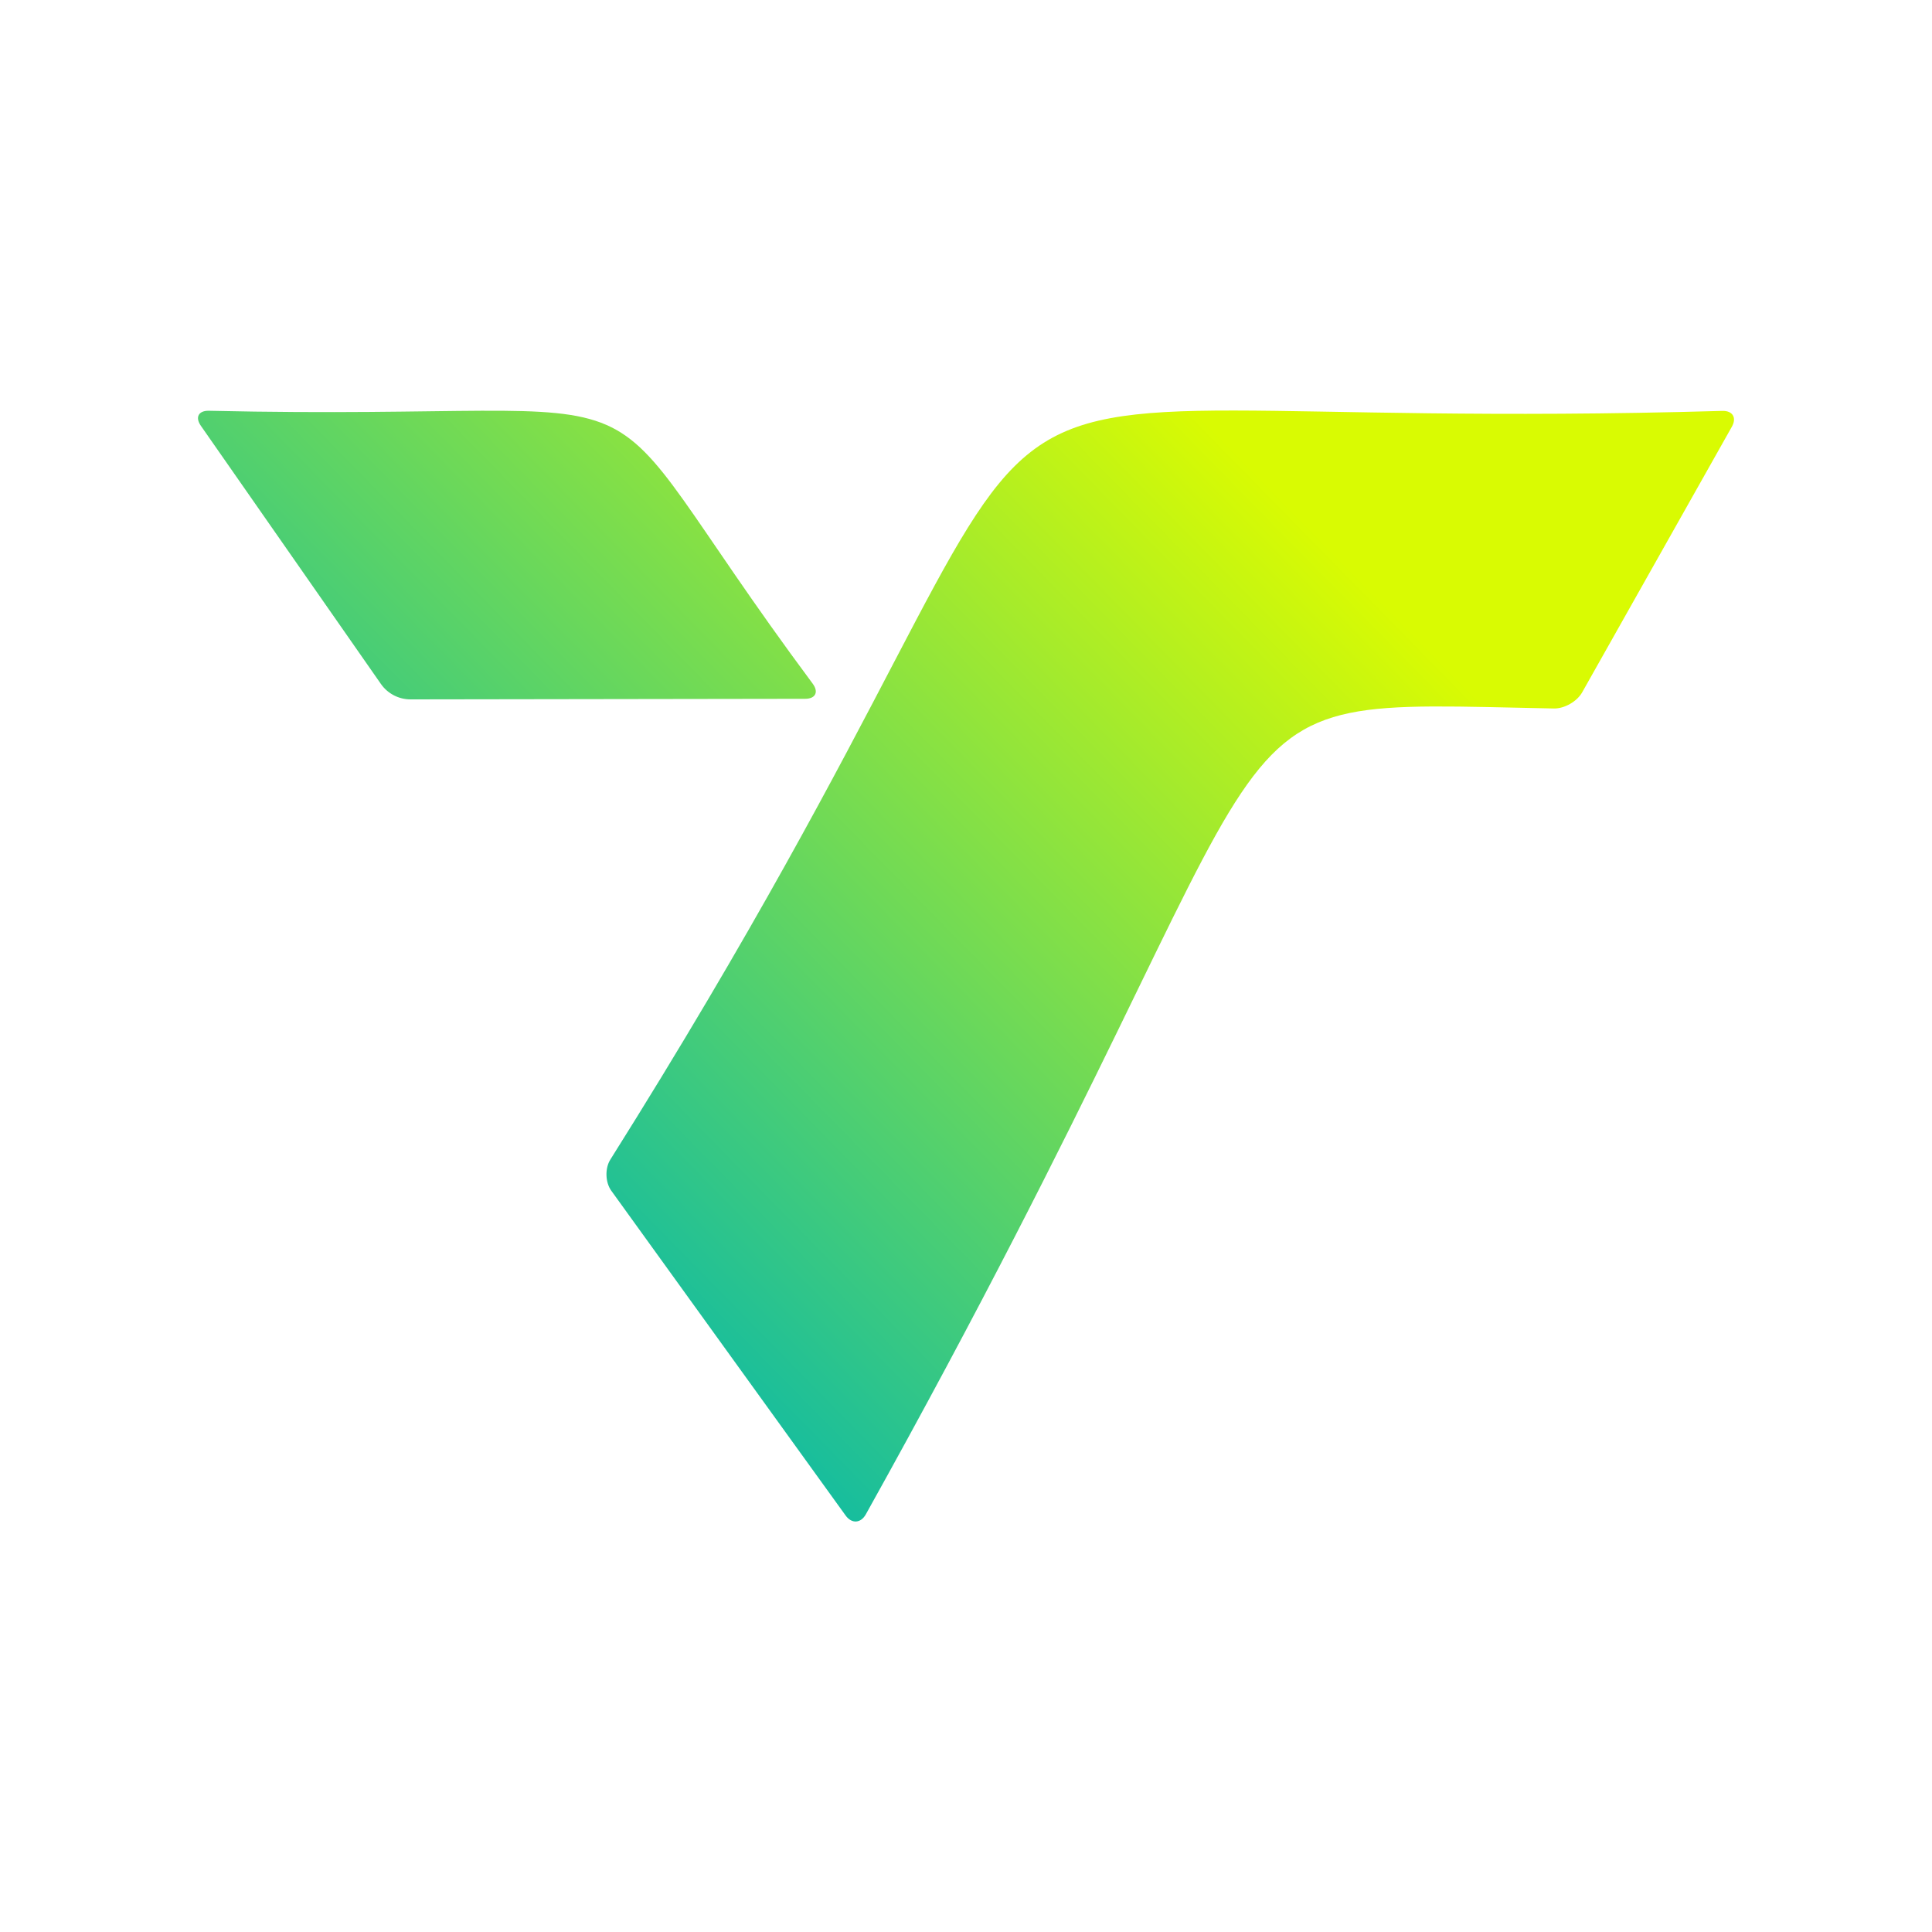
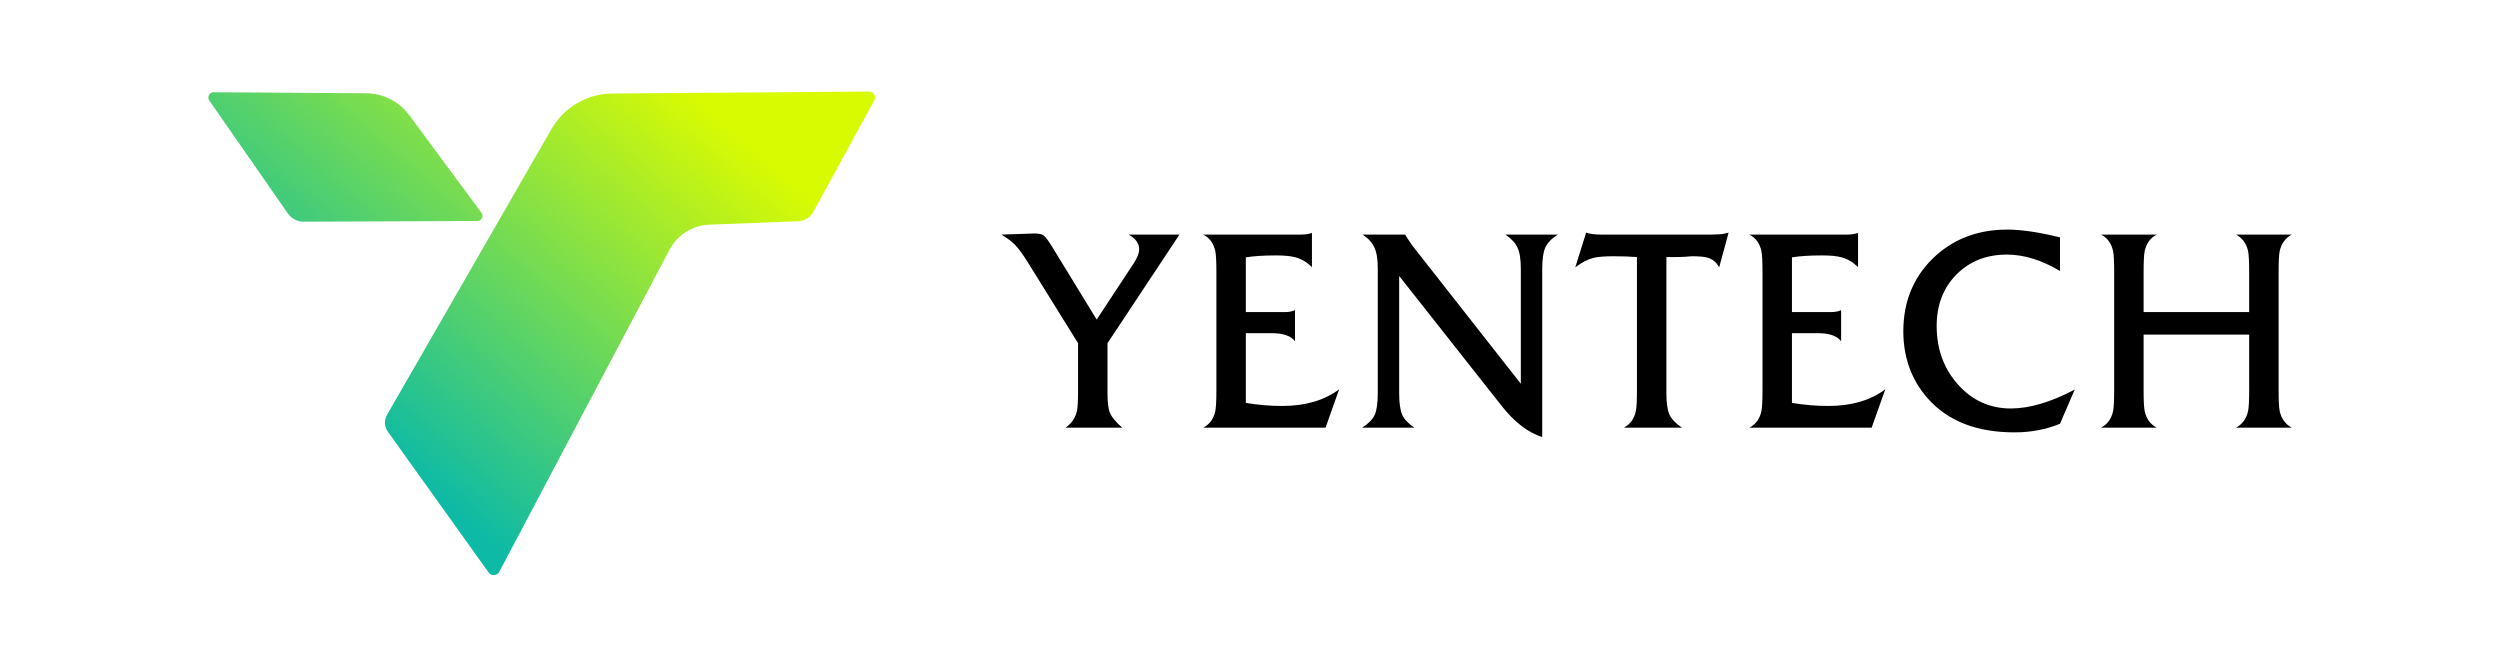
- <svg xmlns="http://www.w3.org/2000/svg" width="512" height="512" viewBox="0 0 135.467 135.467" version="1.1">
+ <svg xmlns="http://www.w3.org/2000/svg" width="1920" height="512" viewBox="0 0 508 135.467">
  <defs>
-     <linearGradient id="gradient" x1="45.952" y1="98.569" x2="100.028" y2="45.51" gradientUnits="userSpaceOnUse">
+     <linearGradient id="a" x1="51.748" x2="100.612" y1="93.783" y2="37.859" gradientTransform="translate(22.162 -19.536)scale(1.29674)" gradientUnits="userSpaceOnUse">
      <stop offset="0" stop-color="#0cbaa6" />
      <stop offset="1" stop-color="#d9fb02" />
    </linearGradient>
  </defs>
-   <g transform="translate(-0.2203178,-0.4437134)" fill="url(#gradient)">
-     <path d="M 14.304,30.299 26.928,48.4 a 2.531,2.531 27.512 0 0 2.08,1.083 l 27.665,-0.041 c 0.731,-0.001 0.967,-0.475 0.531,-1.062 C 39.597,24.696 50.318,30.049 14.87,29.246 c -0.73,-0.017 -0.983,0.454 -0.565,1.053 z" />
-     <path d="m 43.086,83.939 16.426,22.767 c 0.427,0.593 1.063,0.556 1.419,-0.082 32.865,-58.978 21.211,-57.023 48.253,-56.503 0.73,0.014 1.613,-0.492 1.972,-1.129 l 10.497,-18.625 c 0.359,-0.636 0.058,-1.134 -0.673,-1.112 -65.72,1.906 -37.584,-11.738 -77.963,52.494 -0.389,0.618 -0.359,1.599 0.069,2.192 z" />
-   </g>
+   <path fill="url(#a)" d="m78.651 84.28 33.421-58.076a14.37 14.37 0 0 1 12.341-7.2l52.168-.403a1.21 1.21 0 0 1 1.07 1.79l-12.403 22.678a3.63 3.63 0 0 1-3.045 1.886l-18.09.696a9.52 9.52 0 0 0-8.051 5.065l-34.607 65.472a1.273 1.273 0 0 1-2.16.146L78.822 87.739a3.2 3.2 0 0 1-.172-3.458M43.407 18.746l31.001.205a10.98 10.98 0 0 1 8.754 4.45l14.675 19.842a1.043 1.043 0 0 1-.835 1.663l-35.283.142a3.92 3.92 0 0 1-3.234-1.682l-15.96-22.944a1.067 1.067 0 0 1 .882-1.676" />
+   <path fill="currentColor" d="M225.044 69.737v10.16q0 2.71.452 3.895.564 1.41 2.54 3.104H216.52q1.863-1.298 2.314-3.386.226-.96.226-4.234v-9.539L208.788 53.2q-1.524-2.427-2.483-3.387-.96-1.016-2.822-2.145l6.66-.225q1.411 0 1.92.395.563.395 1.805 2.427l8.975 14.675 7.507-11.401q1.129-1.694 1.129-2.88 0-1.805-2.145-2.99h10.33zm28.11-2.032v14.168q3.781.62 7.337.62 7.112 0 11.628-3.386l-2.766 7.79h-24.835q1.919-1.017 2.427-3.331.226-1.072.226-4.346V55.287q0-3.217-.226-4.29-.508-2.314-2.427-3.33h19.812q1.298 0 2.257-.338v6.942q-1.58-1.524-3.33-1.975-1.355-.395-4.007-.395-3.726 0-6.096.395v11.12h7.958q1.186 0 2.032-.396v6.322q-1.242-1.637-4.685-1.637zm31.157-11.627v23.82q0 2.934.62 4.402.678 1.41 2.484 2.596h-10.611q1.919-1.242 2.54-2.596.62-1.411.62-4.403v-25.23q0-2.936-.677-4.347-.62-1.467-2.427-2.653h8.693q.113.339 1.41 2.202l22.07 28.109V54.666q0-2.935-.677-4.346-.62-1.41-2.483-2.653h10.668q-1.92 1.242-2.54 2.653-.621 1.355-.621 4.346v34.15q-4.346-1.412-8.185-6.266zm66.943-8.806-1.92 7.056q-.79-1.524-2.37-1.976-.96-.282-3.217-.282-.339 0-1.411.113-1.016.056-2.766.056h-.96v27.658q0 2.935.621 4.346.621 1.355 2.54 2.653h-11.797q1.92-1.016 2.428-3.33.225-1.072.225-4.29V52.24q-1.919-.169-4.797-.169-2.71 0-4.064.339-1.75.451-3.67 1.919l2.202-7.056q1.185.395 3.048.395h22.408q.734 0 1.468-.056l.79-.057q.282-.056 1.242-.282m12.87 20.433v14.168q3.781.62 7.337.62 7.112 0 11.628-3.386l-2.766 7.79h-24.836q1.92-1.017 2.427-3.331.226-1.072.226-4.346V55.287q0-3.217-.226-4.29-.508-2.314-2.427-3.33H375.3q1.298 0 2.258-.338v6.942q-1.58-1.524-3.33-1.975-1.355-.395-4.008-.395-3.725 0-6.096.395v11.12h7.959q1.185 0 2.032-.396v6.322q-1.242-1.637-4.685-1.637zm54.468-19.473v6.83q-5.588-3.33-10.78-3.33-6.266 0-10.274 4.063-4.007 4.064-4.007 10.443 0 7.055 4.346 11.91 4.346 4.854 10.724 4.854 5.701 0 12.983-3.839l-2.992 6.943q-4.233 1.75-9.257 1.75-11.458 0-17.554-6.83-5.024-5.644-5.024-13.716 0-8.918 5.984-14.788 6.04-5.87 15.127-5.87 4.29 0 10.724 1.58m38.439 19.755h-21.45v11.29q0 3.273.227 4.289.508 2.314 2.427 3.33h-11.29q1.92-1.016 2.428-3.33.226-1.016.226-4.29v-23.99q0-3.273-.226-4.29-.508-2.314-2.427-3.33h11.289q-1.92 1.016-2.427 3.33-.226 1.017-.226 4.29v8.128h21.449v-8.128q0-3.217-.226-4.29-.508-2.257-2.427-3.33h11.289q-1.92 1.073-2.427 3.33-.226 1.073-.226 4.29v23.99q0 3.217.226 4.289.508 2.258 2.427 3.33h-11.29q1.92-1.072 2.428-3.33.226-1.072.226-4.29z" />
</svg>
